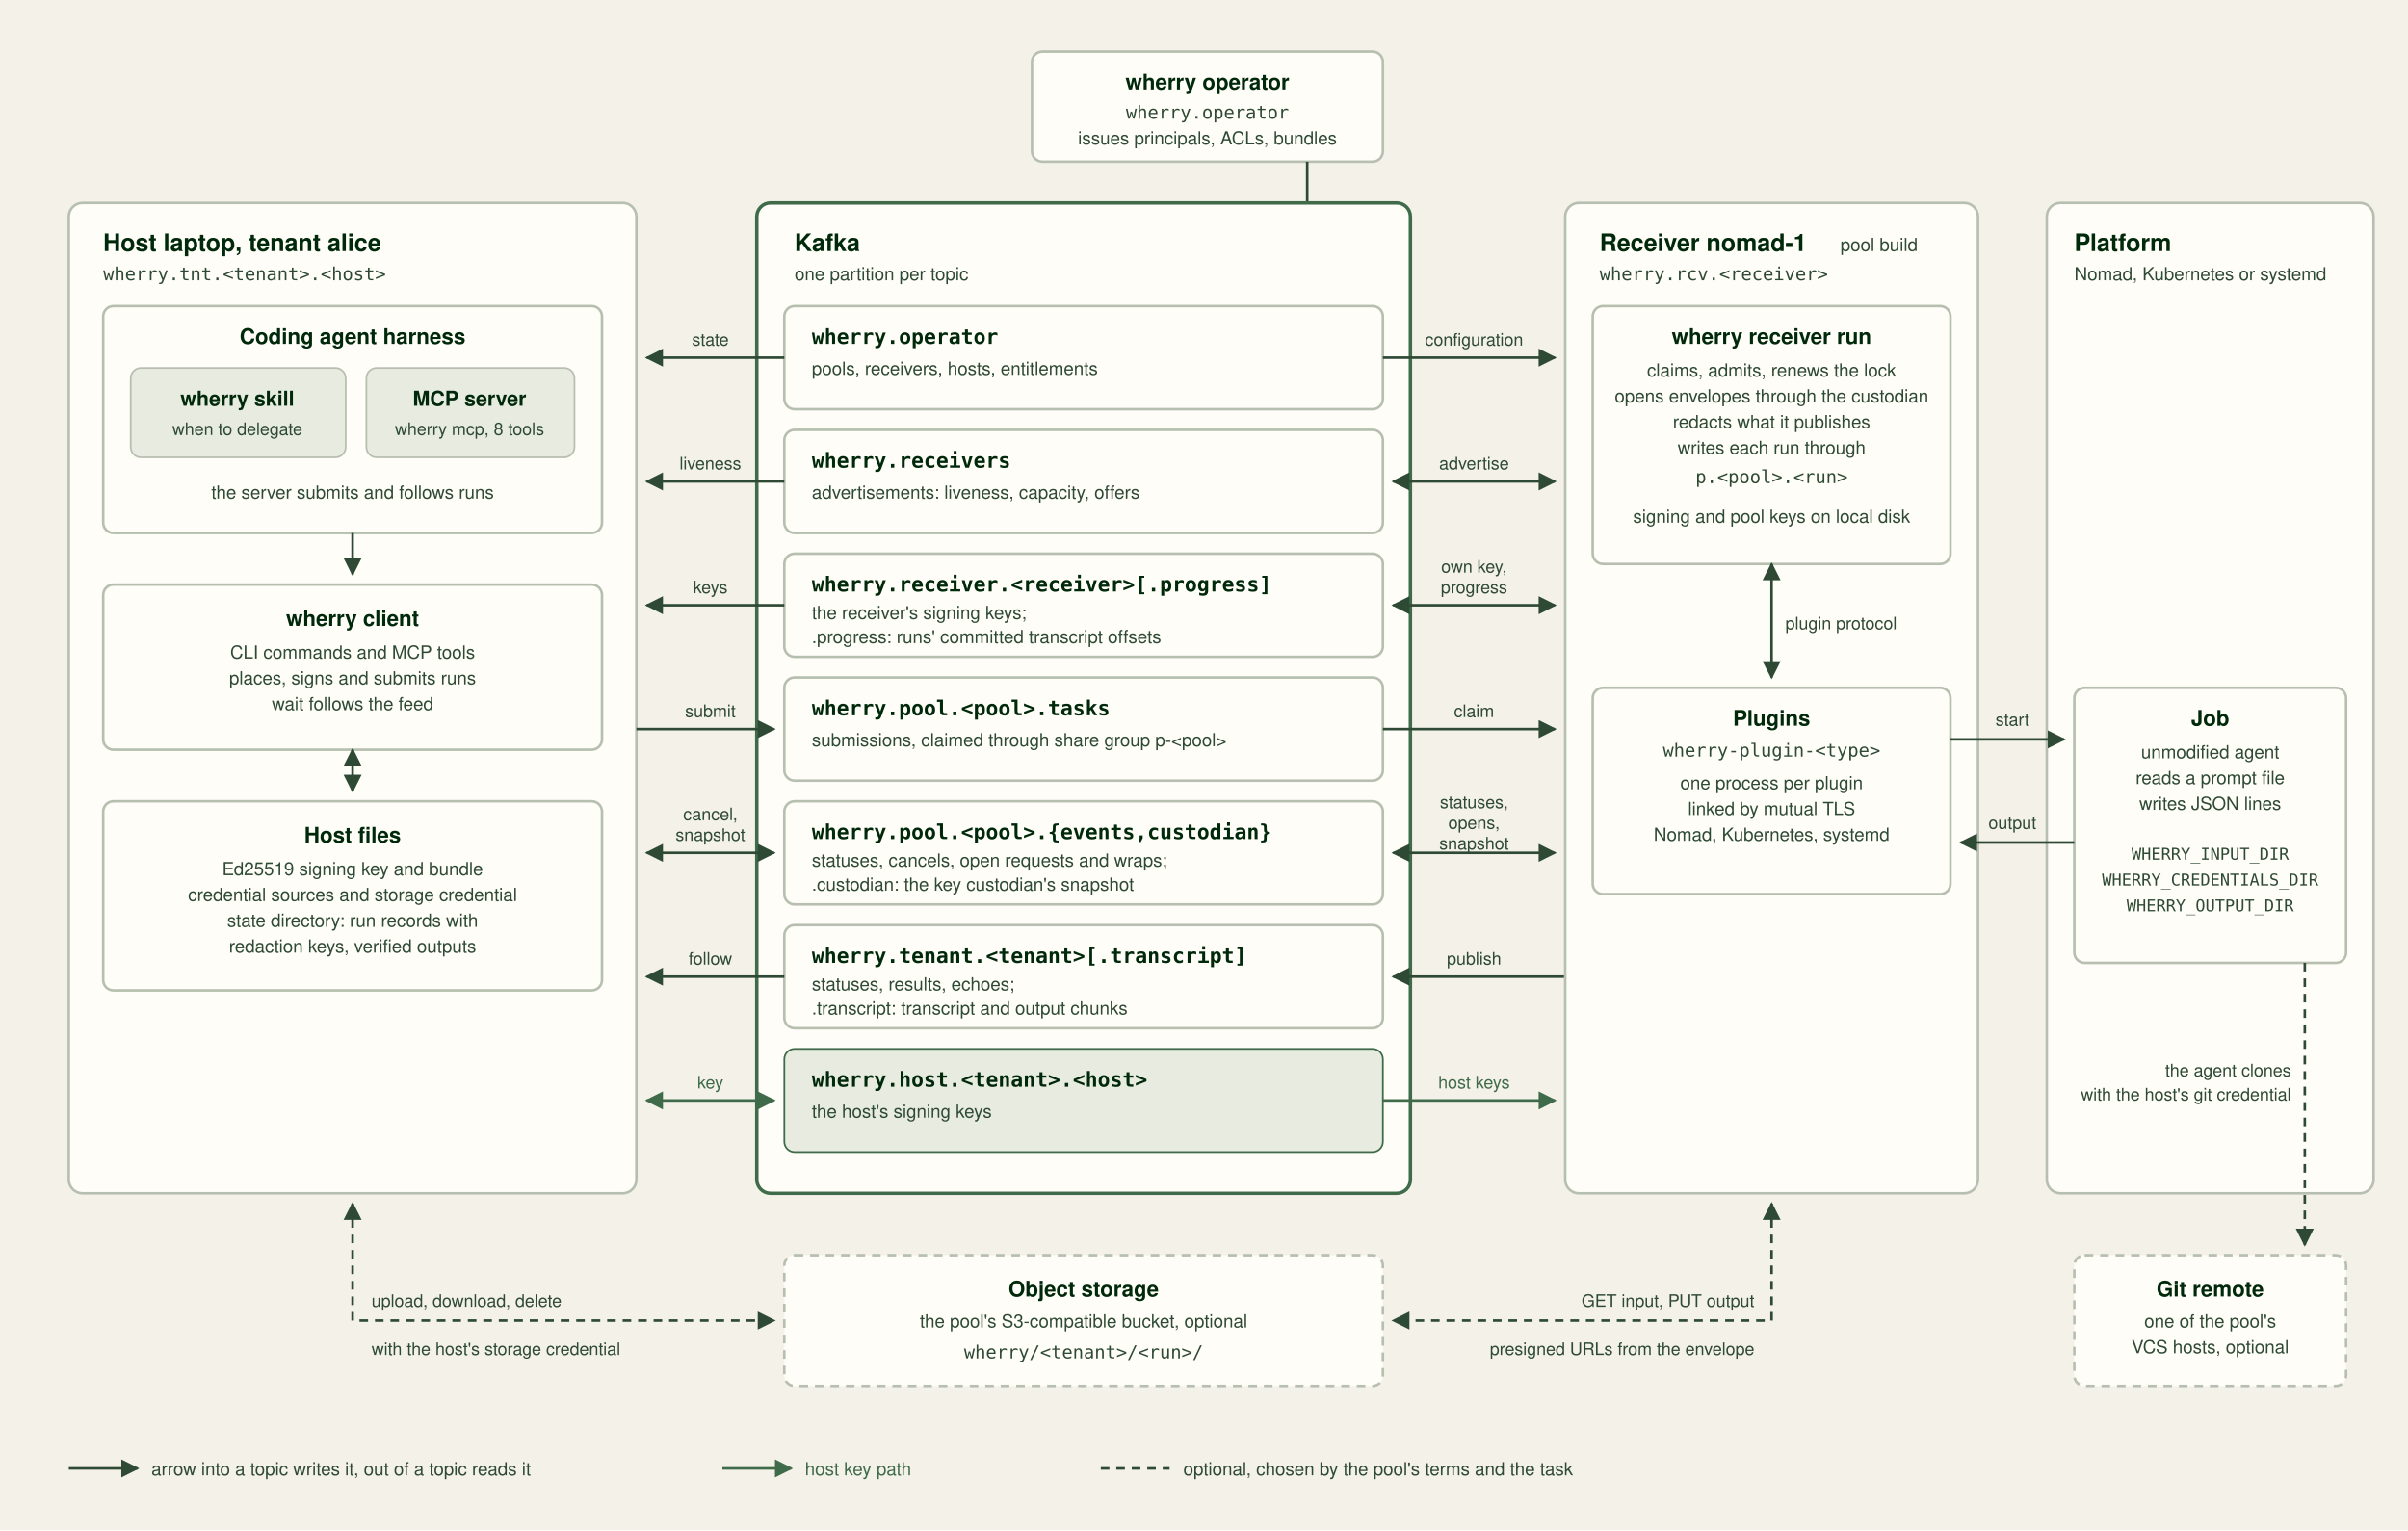
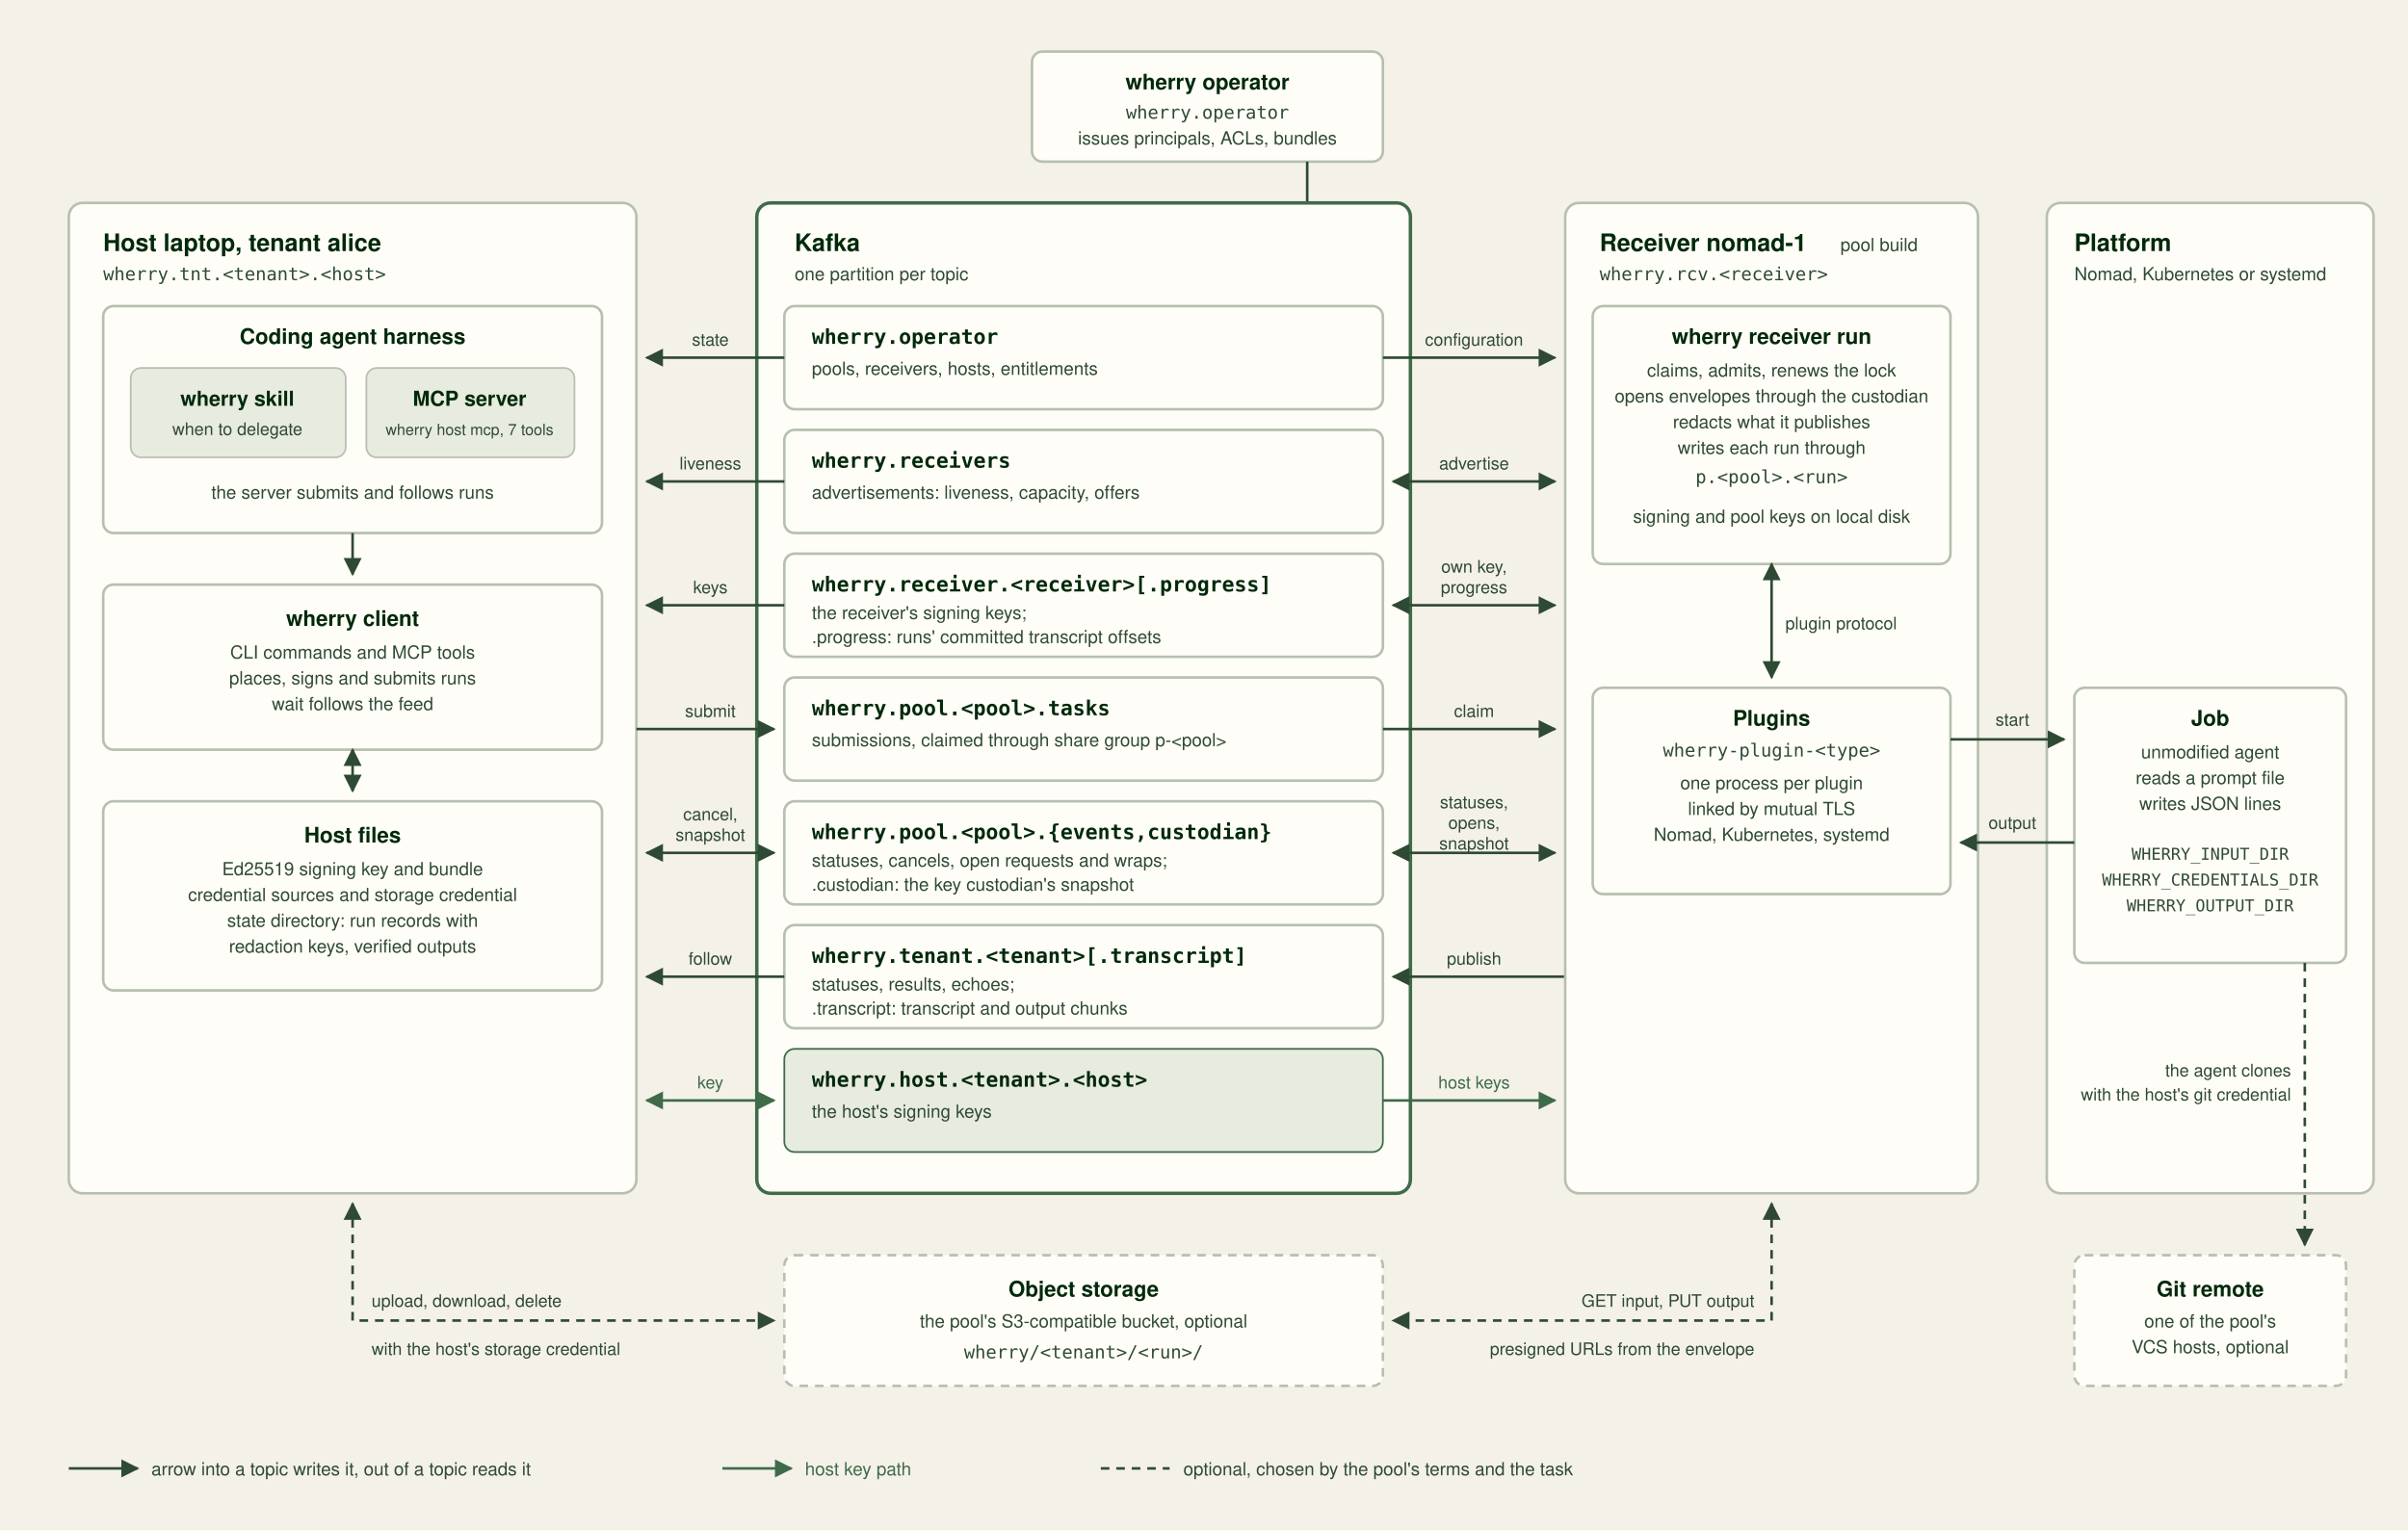
<svg xmlns="http://www.w3.org/2000/svg" viewBox="0 0 1400 890" font-family="Outfit, ui-sans-serif, system-ui, -apple-system, 'Segoe UI', Helvetica, Arial, sans-serif" role="img" aria-labelledby="title desc">
  <defs>
    <marker id="arrow" viewBox="0 0 10 10" refX="9" refY="5" markerWidth="7" markerHeight="7" orient="auto-start-reverse">
      <path d="M 0 0 L 10 5 L 0 10 z" fill="#2e4a35" />
    </marker>
    <marker id="arrow-key" viewBox="0 0 10 10" refX="9" refY="5" markerWidth="7" markerHeight="7" orient="auto-start-reverse">
      <path d="M 0 0 L 10 5 L 0 10 z" fill="#3f6b4a" />
    </marker>
  </defs>
  <rect width="1400" height="890" fill="#f4f1e8" />
  <rect x="600" y="30" width="204" height="64" rx="6" fill="#fffdf7" stroke="#b7c0b0" stroke-width="1.5" />
  <text x="702" y="52" text-anchor="middle" font-size="12.5" font-weight="600" fill="#00290b">wherry operator</text>
  <text x="702" y="69" text-anchor="middle" font-size="10.5" font-family="'IBM Plex Mono', ui-monospace, SFMono-Regular, Menlo, monospace" fill="#2e4a35">wherry.operator</text>
  <text x="702" y="84" text-anchor="middle" font-size="10.5" fill="#2e4a35">issues principals, ACLs, bundles</text>
  <path d="M 760 94 V 172" stroke="#2e4a35" stroke-width="1.5" fill="none" marker-end="url(#arrow)" />
  <rect x="40" y="118" width="330" height="576" rx="8" fill="#fffdf7" stroke="#b7c0b0" stroke-width="1.5" />
  <text x="60" y="146" font-size="14" font-weight="700" fill="#00290b">Host laptop, tenant alice</text>
  <text x="60" y="163" font-size="10.5" font-family="'IBM Plex Mono', ui-monospace, SFMono-Regular, Menlo, monospace" fill="#2e4a35">wherry.tnt.&lt;tenant&gt;.&lt;host&gt;</text>
  <g font-size="12.5" fill="#00290b">
    <rect x="60" y="178" width="290" height="132" rx="6" fill="#fffdf7" stroke="#b7c0b0" stroke-width="1.5" />
    <text x="205" y="200" text-anchor="middle" font-weight="600">Coding agent harness</text>
    <rect x="76" y="214" width="125" height="52" rx="6" fill="#e8ebdf" stroke="#b7c0b0" stroke-width="1" />
    <text x="138" y="236" text-anchor="middle" font-size="12" font-weight="600">wherry skill</text>
    <text x="138" y="253" text-anchor="middle" font-size="10" fill="#2e4a35">when to delegate</text>
    <rect x="213" y="214" width="121" height="52" rx="6" fill="#e8ebdf" stroke="#b7c0b0" stroke-width="1" />
    <text x="273" y="236" text-anchor="middle" font-size="12" font-weight="600">MCP server</text>
-     <text x="273" y="253" text-anchor="middle" font-size="10" fill="#2e4a35">wherry mcp, 8 tools</text>
+     <text x="273" y="253" text-anchor="middle" font-size="9" fill="#2e4a35">wherry host mcp, 7 tools</text>
    <text x="205" y="290" text-anchor="middle" font-size="10.5" fill="#2e4a35">the server submits and follows runs</text>
    <rect x="60" y="340" width="290" height="96" rx="6" fill="#fffdf7" stroke="#b7c0b0" stroke-width="1.5" />
    <text x="205" y="364" text-anchor="middle" font-weight="600">wherry client</text>
    <text x="205" y="383" text-anchor="middle" font-size="10.5" fill="#2e4a35">CLI commands and MCP tools</text>
    <text x="205" y="398" text-anchor="middle" font-size="10.5" fill="#2e4a35">places, signs and submits runs</text>
    <text x="205" y="413" text-anchor="middle" font-size="10.5" fill="#2e4a35">wait follows the feed</text>
    <rect x="60" y="466" width="290" height="110" rx="6" fill="#fffdf7" stroke="#b7c0b0" stroke-width="1.5" />
    <text x="205" y="490" text-anchor="middle" font-weight="600">Host files</text>
    <text x="205" y="509" text-anchor="middle" font-size="10.5" fill="#2e4a35">Ed25519 signing key and bundle</text>
    <text x="205" y="524" text-anchor="middle" font-size="10.5" fill="#2e4a35">credential sources and storage credential</text>
    <text x="205" y="539" text-anchor="middle" font-size="10.5" fill="#2e4a35">state directory: run records with</text>
    <text x="205" y="554" text-anchor="middle" font-size="10.5" fill="#2e4a35">redaction keys, verified outputs</text>
  </g>
  <path d="M 205 310 V 334" stroke="#2e4a35" stroke-width="1.5" fill="none" marker-end="url(#arrow)" />
  <path d="M 205 436 V 460" stroke="#2e4a35" stroke-width="1.5" fill="none" marker-start="url(#arrow)" marker-end="url(#arrow)" />
  <rect x="440" y="118" width="380" height="576" rx="8" fill="#fffdf7" stroke="#3f6b4a" stroke-width="2" />
  <text x="462" y="146" font-size="14" font-weight="700" fill="#00290b">Kafka</text>
  <text x="462" y="163" font-size="10.5" fill="#2e4a35">one partition per topic</text>
  <g font-size="10.5" fill="#2e4a35">
    <rect x="456" y="178" width="348" height="60" rx="6" fill="#fffdf7" stroke="#b7c0b0" stroke-width="1.5" />
    <text x="472" y="200" font-size="12" font-weight="600" font-family="'IBM Plex Mono', ui-monospace, SFMono-Regular, Menlo, monospace" fill="#00290b">wherry.operator</text>
    <text x="472" y="218">pools, receivers, hosts, entitlements</text>
    <rect x="456" y="250" width="348" height="60" rx="6" fill="#fffdf7" stroke="#b7c0b0" stroke-width="1.5" />
    <text x="472" y="272" font-size="12" font-weight="600" font-family="'IBM Plex Mono', ui-monospace, SFMono-Regular, Menlo, monospace" fill="#00290b">wherry.receivers</text>
    <text x="472" y="290">advertisements: liveness, capacity, offers</text>
    <rect x="456" y="322" width="348" height="60" rx="6" fill="#fffdf7" stroke="#b7c0b0" stroke-width="1.5" />
    <text x="472" y="344" font-size="12" font-weight="600" font-family="'IBM Plex Mono', ui-monospace, SFMono-Regular, Menlo, monospace" fill="#00290b">wherry.receiver.&lt;receiver&gt;[.progress]</text>
    <text x="472" y="360">the receiver's signing keys;</text>
    <text x="472" y="374">.progress: runs' committed transcript offsets</text>
    <rect x="456" y="394" width="348" height="60" rx="6" fill="#fffdf7" stroke="#b7c0b0" stroke-width="1.5" />
    <text x="472" y="416" font-size="12" font-weight="600" font-family="'IBM Plex Mono', ui-monospace, SFMono-Regular, Menlo, monospace" fill="#00290b">wherry.pool.&lt;pool&gt;.tasks</text>
    <text x="472" y="434">submissions, claimed through share group p-&lt;pool&gt;</text>
    <rect x="456" y="466" width="348" height="60" rx="6" fill="#fffdf7" stroke="#b7c0b0" stroke-width="1.5" />
    <text x="472" y="488" font-size="12" font-weight="600" font-family="'IBM Plex Mono', ui-monospace, SFMono-Regular, Menlo, monospace" fill="#00290b">wherry.pool.&lt;pool&gt;.{events,custodian}</text>
    <text x="472" y="504">statuses, cancels, open requests and wraps;</text>
    <text x="472" y="518">.custodian: the key custodian's snapshot</text>
    <rect x="456" y="538" width="348" height="60" rx="6" fill="#fffdf7" stroke="#b7c0b0" stroke-width="1.5" />
    <text x="472" y="560" font-size="12" font-weight="600" font-family="'IBM Plex Mono', ui-monospace, SFMono-Regular, Menlo, monospace" fill="#00290b">wherry.tenant.&lt;tenant&gt;[.transcript]</text>
    <text x="472" y="576">statuses, results, echoes;</text>
    <text x="472" y="590">.transcript: transcript and output chunks</text>
    <rect x="456" y="610" width="348" height="60" rx="6" fill="#e8ebdf" stroke="#3f6b4a" stroke-width="1" />
    <text x="472" y="632" font-size="12" font-weight="600" font-family="'IBM Plex Mono', ui-monospace, SFMono-Regular, Menlo, monospace" fill="#00290b">wherry.host.&lt;tenant&gt;.&lt;host&gt;</text>
    <text x="472" y="650">the host's signing keys</text>
  </g>
  <g stroke="#2e4a35" stroke-width="1.5" fill="none">
    <path d="M 456 208 H 376" marker-end="url(#arrow)" />
    <path d="M 456 280 H 376" marker-end="url(#arrow)" />
    <path d="M 456 352 H 376" marker-end="url(#arrow)" />
    <path d="M 370 424 H 450" marker-end="url(#arrow)" />
    <path d="M 376 496 H 450" marker-start="url(#arrow)" marker-end="url(#arrow)" />
    <path d="M 456 568 H 376" marker-end="url(#arrow)" />
  </g>
  <path d="M 376 640 H 450" stroke="#3f6b4a" stroke-width="1.5" fill="none" marker-start="url(#arrow-key)" marker-end="url(#arrow-key)" />
  <g font-size="10" fill="#2e4a35" text-anchor="middle">
    <text x="413" y="201">state</text>
    <text x="413" y="273">liveness</text>
    <text x="413" y="345">keys</text>
    <text x="413" y="417">submit</text>
    <text x="413" y="477">cancel,</text>
    <text x="413" y="489">snapshot</text>
    <text x="413" y="561">follow</text>
    <text x="413" y="633" fill="#3f6b4a">key</text>
  </g>
  <g stroke="#2e4a35" stroke-width="1.5" fill="none">
    <path d="M 804 208 H 904" marker-end="url(#arrow)" />
    <path d="M 810 280 H 904" marker-start="url(#arrow)" marker-end="url(#arrow)" />
    <path d="M 810 352 H 904" marker-start="url(#arrow)" marker-end="url(#arrow)" />
    <path d="M 804 424 H 904" marker-end="url(#arrow)" />
    <path d="M 810 496 H 904" marker-start="url(#arrow)" marker-end="url(#arrow)" />
    <path d="M 910 568 H 810" marker-end="url(#arrow)" />
  </g>
  <path d="M 804 640 H 904" stroke="#3f6b4a" stroke-width="1.5" fill="none" marker-end="url(#arrow-key)" />
  <g font-size="10" fill="#2e4a35" text-anchor="middle">
    <text x="857" y="201">configuration</text>
    <text x="857" y="273">advertise</text>
    <text x="857" y="333">own key,</text>
    <text x="857" y="345">progress</text>
    <text x="857" y="417">claim</text>
    <text x="857" y="470">statuses,</text>
    <text x="857" y="482">opens,</text>
    <text x="857" y="494">snapshot</text>
    <text x="857" y="561">publish</text>
    <text x="857" y="633" fill="#3f6b4a">host keys</text>
  </g>
  <rect x="910" y="118" width="240" height="576" rx="8" fill="#fffdf7" stroke="#b7c0b0" stroke-width="1.5" />
  <text x="930" y="146" font-size="14" font-weight="700" fill="#00290b">Receiver nomad-1</text>
  <text x="1070" y="146" font-size="10.5" fill="#2e4a35">pool build</text>
  <text x="930" y="163" font-size="10.5" font-family="'IBM Plex Mono', ui-monospace, SFMono-Regular, Menlo, monospace" fill="#2e4a35">wherry.rcv.&lt;receiver&gt;</text>
  <g font-size="12.5" fill="#00290b">
    <rect x="926" y="178" width="208" height="150" rx="6" fill="#fffdf7" stroke="#b7c0b0" stroke-width="1.5" />
    <text x="1030" y="200" text-anchor="middle" font-weight="600">wherry receiver run</text>
    <text x="1030" y="219" text-anchor="middle" font-size="10.5" fill="#2e4a35">claims, admits, renews the lock</text>
    <text x="1030" y="234" text-anchor="middle" font-size="10.5" fill="#2e4a35">opens envelopes through the custodian</text>
    <text x="1030" y="249" text-anchor="middle" font-size="10.5" fill="#2e4a35">redacts what it publishes</text>
    <text x="1030" y="264" text-anchor="middle" font-size="10.5" fill="#2e4a35">writes each run through</text>
    <text x="1030" y="281" text-anchor="middle" font-size="10.5" font-family="'IBM Plex Mono', ui-monospace, SFMono-Regular, Menlo, monospace" fill="#2e4a35">p.&lt;pool&gt;.&lt;run&gt;</text>
    <text x="1030" y="304" text-anchor="middle" font-size="10.5" fill="#2e4a35">signing and pool keys on local disk</text>
    <rect x="926" y="400" width="208" height="120" rx="6" fill="#fffdf7" stroke="#b7c0b0" stroke-width="1.5" />
    <text x="1030" y="422" text-anchor="middle" font-weight="600">Plugins</text>
    <text x="1030" y="440" text-anchor="middle" font-size="10.5" font-family="'IBM Plex Mono', ui-monospace, SFMono-Regular, Menlo, monospace" fill="#2e4a35">wherry-plugin-&lt;type&gt;</text>
    <text x="1030" y="459" text-anchor="middle" font-size="10.5" fill="#2e4a35">one process per plugin</text>
    <text x="1030" y="474" text-anchor="middle" font-size="10.5" fill="#2e4a35">linked by mutual TLS</text>
    <text x="1030" y="489" text-anchor="middle" font-size="10.5" fill="#2e4a35">Nomad, Kubernetes, systemd</text>
  </g>
  <path d="M 1030 328 V 394" stroke="#2e4a35" stroke-width="1.5" fill="none" marker-start="url(#arrow)" marker-end="url(#arrow)" />
  <text x="1038" y="366" font-size="10" fill="#2e4a35">plugin protocol</text>
  <rect x="1190" y="118" width="190" height="576" rx="8" fill="#fffdf7" stroke="#b7c0b0" stroke-width="1.5" />
  <text x="1206" y="146" font-size="14" font-weight="700" fill="#00290b">Platform</text>
  <text x="1206" y="163" font-size="10.5" fill="#2e4a35">Nomad, Kubernetes or systemd</text>
  <rect x="1206" y="400" width="158" height="160" rx="6" fill="#fffdf7" stroke="#b7c0b0" stroke-width="1.5" />
  <text x="1285" y="422" text-anchor="middle" font-size="12.5" font-weight="600" fill="#00290b">Job</text>
  <text x="1285" y="441" text-anchor="middle" font-size="10.5" fill="#2e4a35">unmodified agent</text>
  <text x="1285" y="456" text-anchor="middle" font-size="10.5" fill="#2e4a35">reads a prompt file</text>
  <text x="1285" y="471" text-anchor="middle" font-size="10.5" fill="#2e4a35">writes JSON lines</text>
  <g font-size="9.5" font-family="'IBM Plex Mono', ui-monospace, SFMono-Regular, Menlo, monospace" fill="#2e4a35" text-anchor="middle">
    <text x="1285" y="500">WHERRY_INPUT_DIR</text>
    <text x="1285" y="515">WHERRY_CREDENTIALS_DIR</text>
    <text x="1285" y="530">WHERRY_OUTPUT_DIR</text>
  </g>
  <path d="M 1134 430 H 1200" stroke="#2e4a35" stroke-width="1.5" fill="none" marker-end="url(#arrow)" />
  <text x="1170" y="422" text-anchor="middle" font-size="10" fill="#2e4a35">start</text>
  <path d="M 1206 490 H 1140" stroke="#2e4a35" stroke-width="1.5" fill="none" marker-end="url(#arrow)" />
  <text x="1170" y="482" text-anchor="middle" font-size="10" fill="#2e4a35">output</text>
  <rect x="456" y="730" width="348" height="76" rx="6" fill="#fffdf7" stroke="#b7c0b0" stroke-width="1.5" stroke-dasharray="5 4" />
  <text x="630" y="754" text-anchor="middle" font-size="12.5" font-weight="600" fill="#00290b">Object storage</text>
  <text x="630" y="772" text-anchor="middle" font-size="10.5" fill="#2e4a35">the pool's S3-compatible bucket, optional</text>
  <text x="630" y="790" text-anchor="middle" font-size="10.5" font-family="'IBM Plex Mono', ui-monospace, SFMono-Regular, Menlo, monospace" fill="#2e4a35">wherry/&lt;tenant&gt;/&lt;run&gt;/</text>
  <path d="M 205 700 V 768 H 450" stroke="#2e4a35" stroke-width="1.5" fill="none" stroke-dasharray="5 4" marker-start="url(#arrow)" marker-end="url(#arrow)" />
  <text x="216" y="760" font-size="10" fill="#2e4a35">upload, download, delete</text>
  <text x="216" y="788" font-size="10" fill="#2e4a35">with the host's storage credential</text>
  <path d="M 1030 700 V 768 H 810" stroke="#2e4a35" stroke-width="1.5" fill="none" stroke-dasharray="5 4" marker-start="url(#arrow)" marker-end="url(#arrow)" />
  <text x="1020" y="760" text-anchor="end" font-size="10" fill="#2e4a35">GET input, PUT output</text>
  <text x="1020" y="788" text-anchor="end" font-size="10" fill="#2e4a35">presigned URLs from the envelope</text>
  <rect x="1206" y="730" width="158" height="76" rx="6" fill="#fffdf7" stroke="#b7c0b0" stroke-width="1.5" stroke-dasharray="5 4" />
  <text x="1285" y="754" text-anchor="middle" font-size="12.5" font-weight="600" fill="#00290b">Git remote</text>
  <text x="1285" y="772" text-anchor="middle" font-size="10.5" fill="#2e4a35">one of the pool's</text>
  <text x="1285" y="787" text-anchor="middle" font-size="10.5" fill="#2e4a35">VCS hosts, optional</text>
  <path d="M 1340 560 V 724" stroke="#2e4a35" stroke-width="1.5" fill="none" stroke-dasharray="5 4" marker-end="url(#arrow)" />
  <text x="1332" y="626" text-anchor="end" font-size="10" fill="#2e4a35">the agent clones</text>
  <text x="1332" y="640" text-anchor="end" font-size="10" fill="#2e4a35">with the host's git credential</text>
  <g font-size="10.5" fill="#2e4a35">
    <line x1="40" y1="854" x2="80" y2="854" stroke="#2e4a35" stroke-width="1.5" marker-end="url(#arrow)" />
    <text x="88" y="858">arrow into a topic writes it, out of a topic reads it</text>
    <line x1="420" y1="854" x2="460" y2="854" stroke="#3f6b4a" stroke-width="1.5" marker-end="url(#arrow-key)" />
    <text x="468" y="858" fill="#3f6b4a">host key path</text>
    <line x1="640" y1="854" x2="680" y2="854" stroke="#2e4a35" stroke-width="1.5" stroke-dasharray="5 4" />
    <text x="688" y="858">optional, chosen by the pool's terms and the task</text>
  </g>
</svg>
